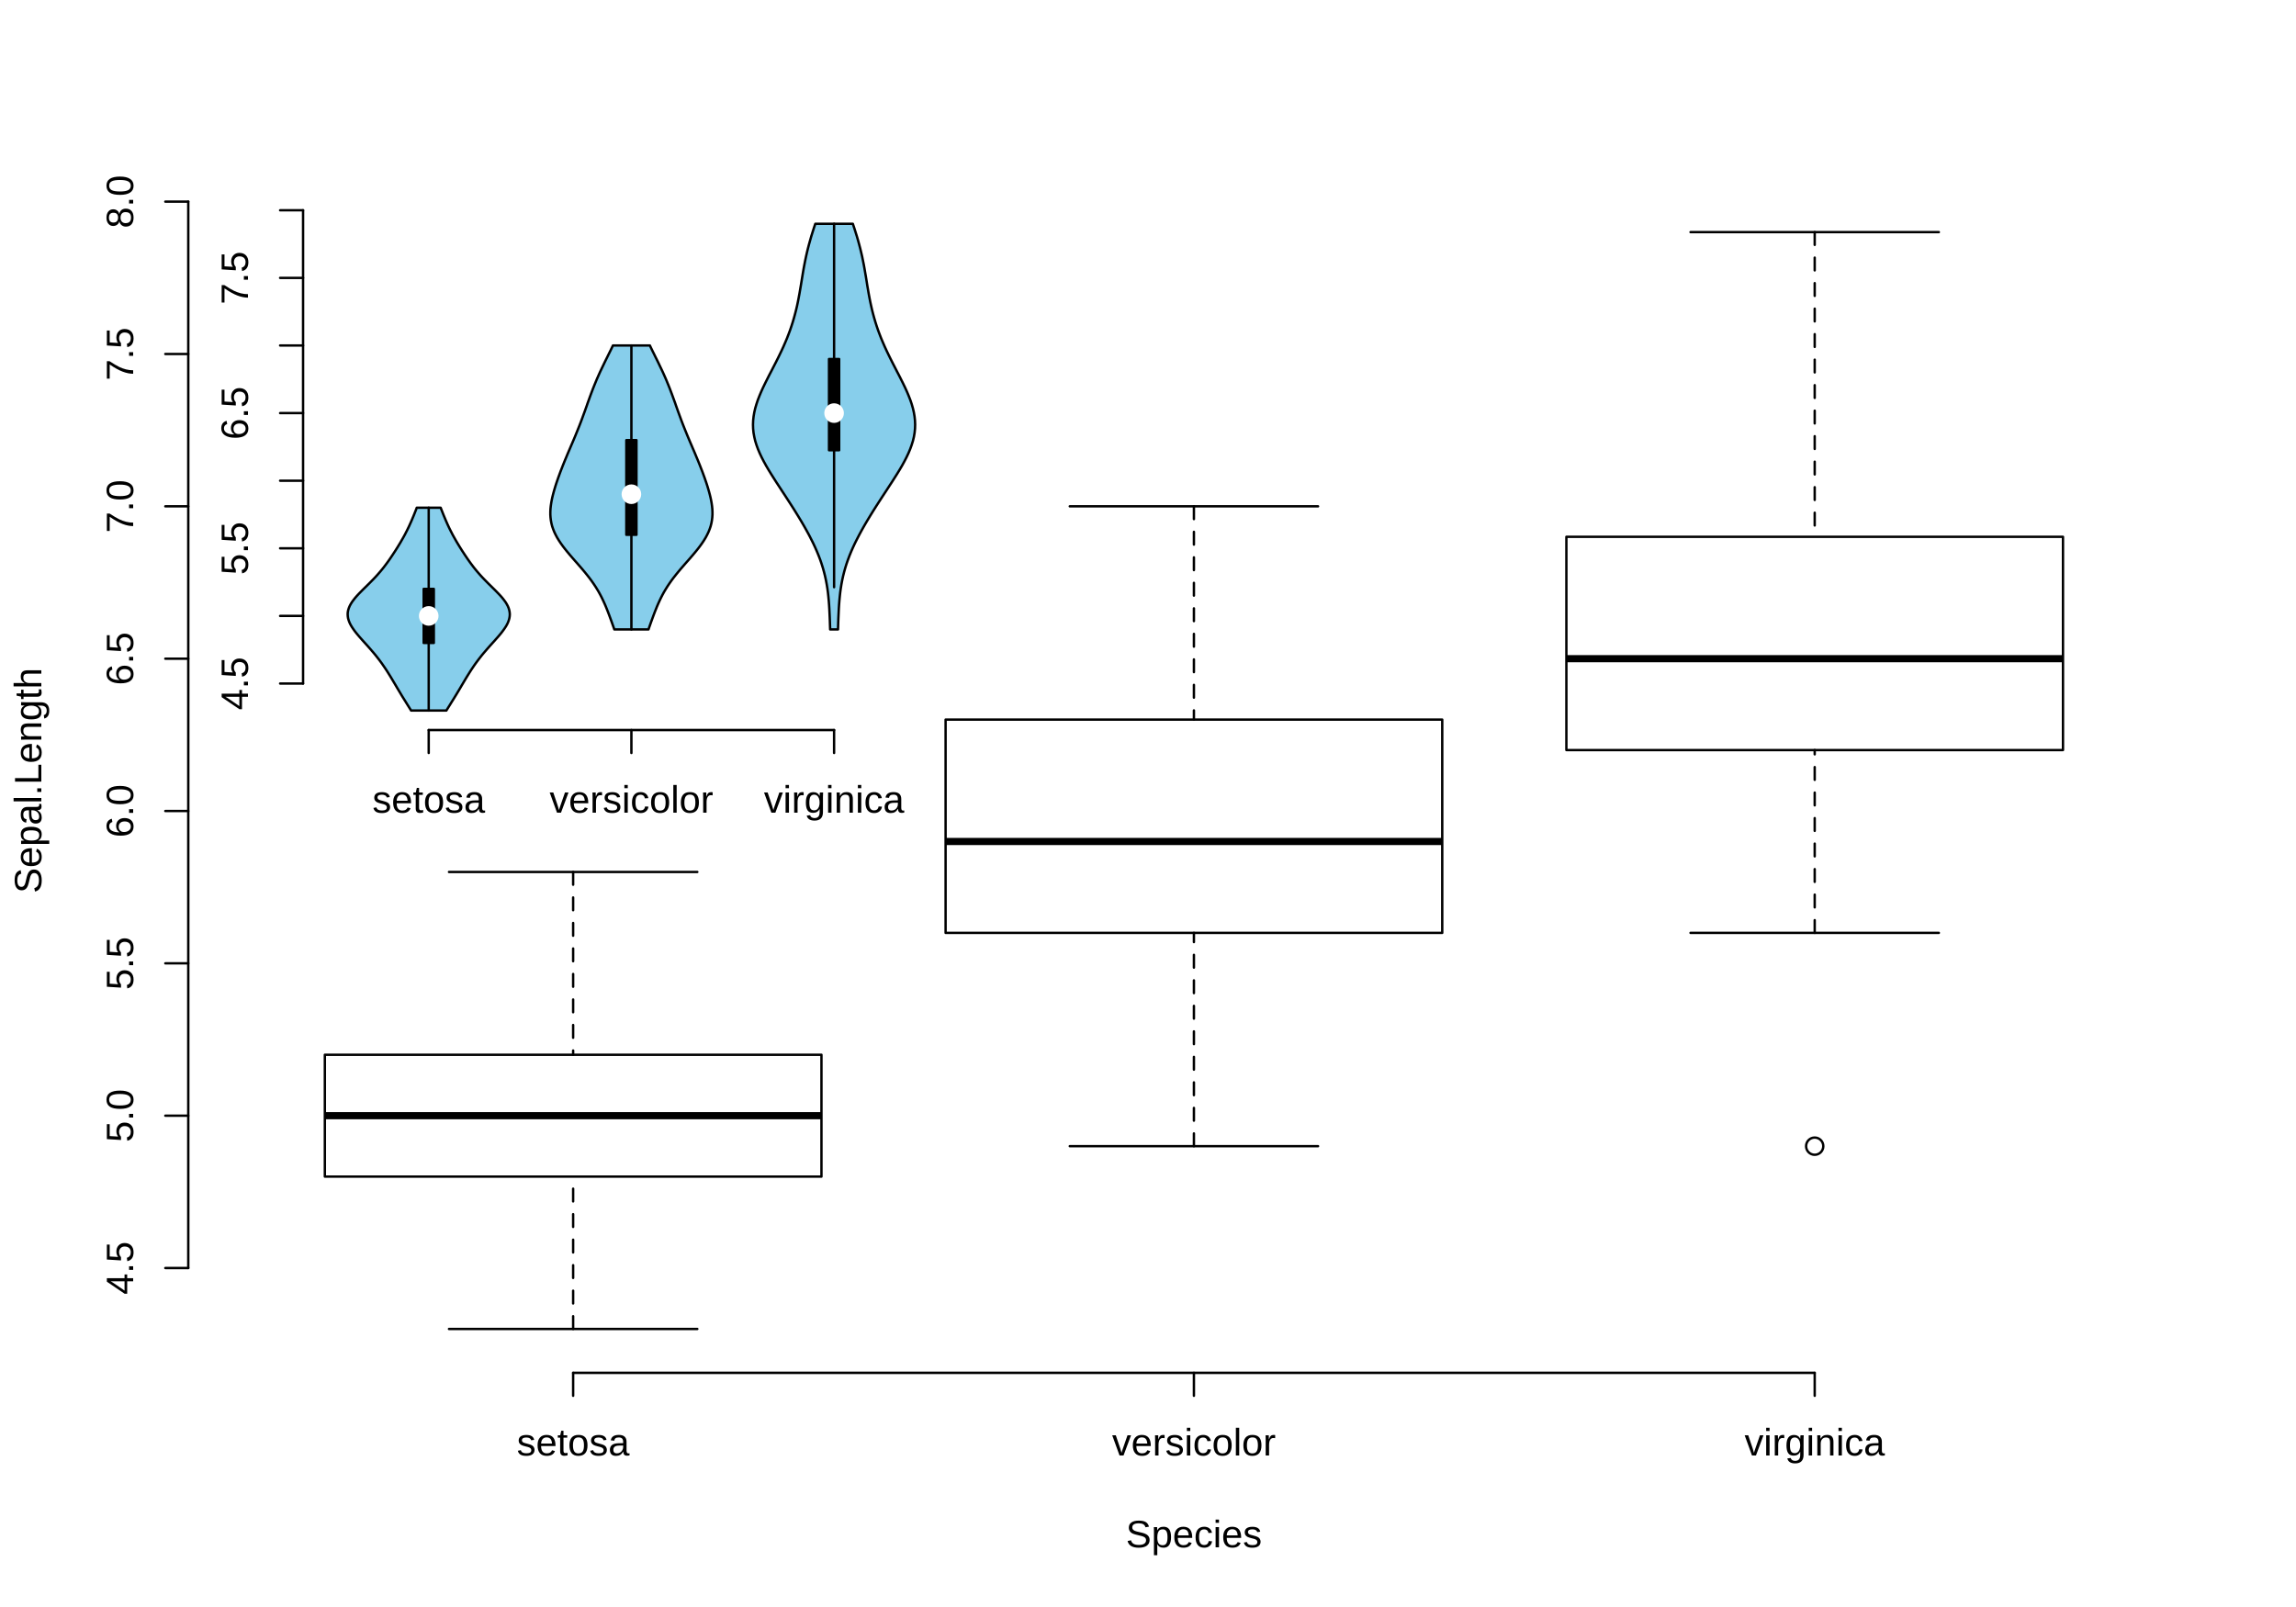
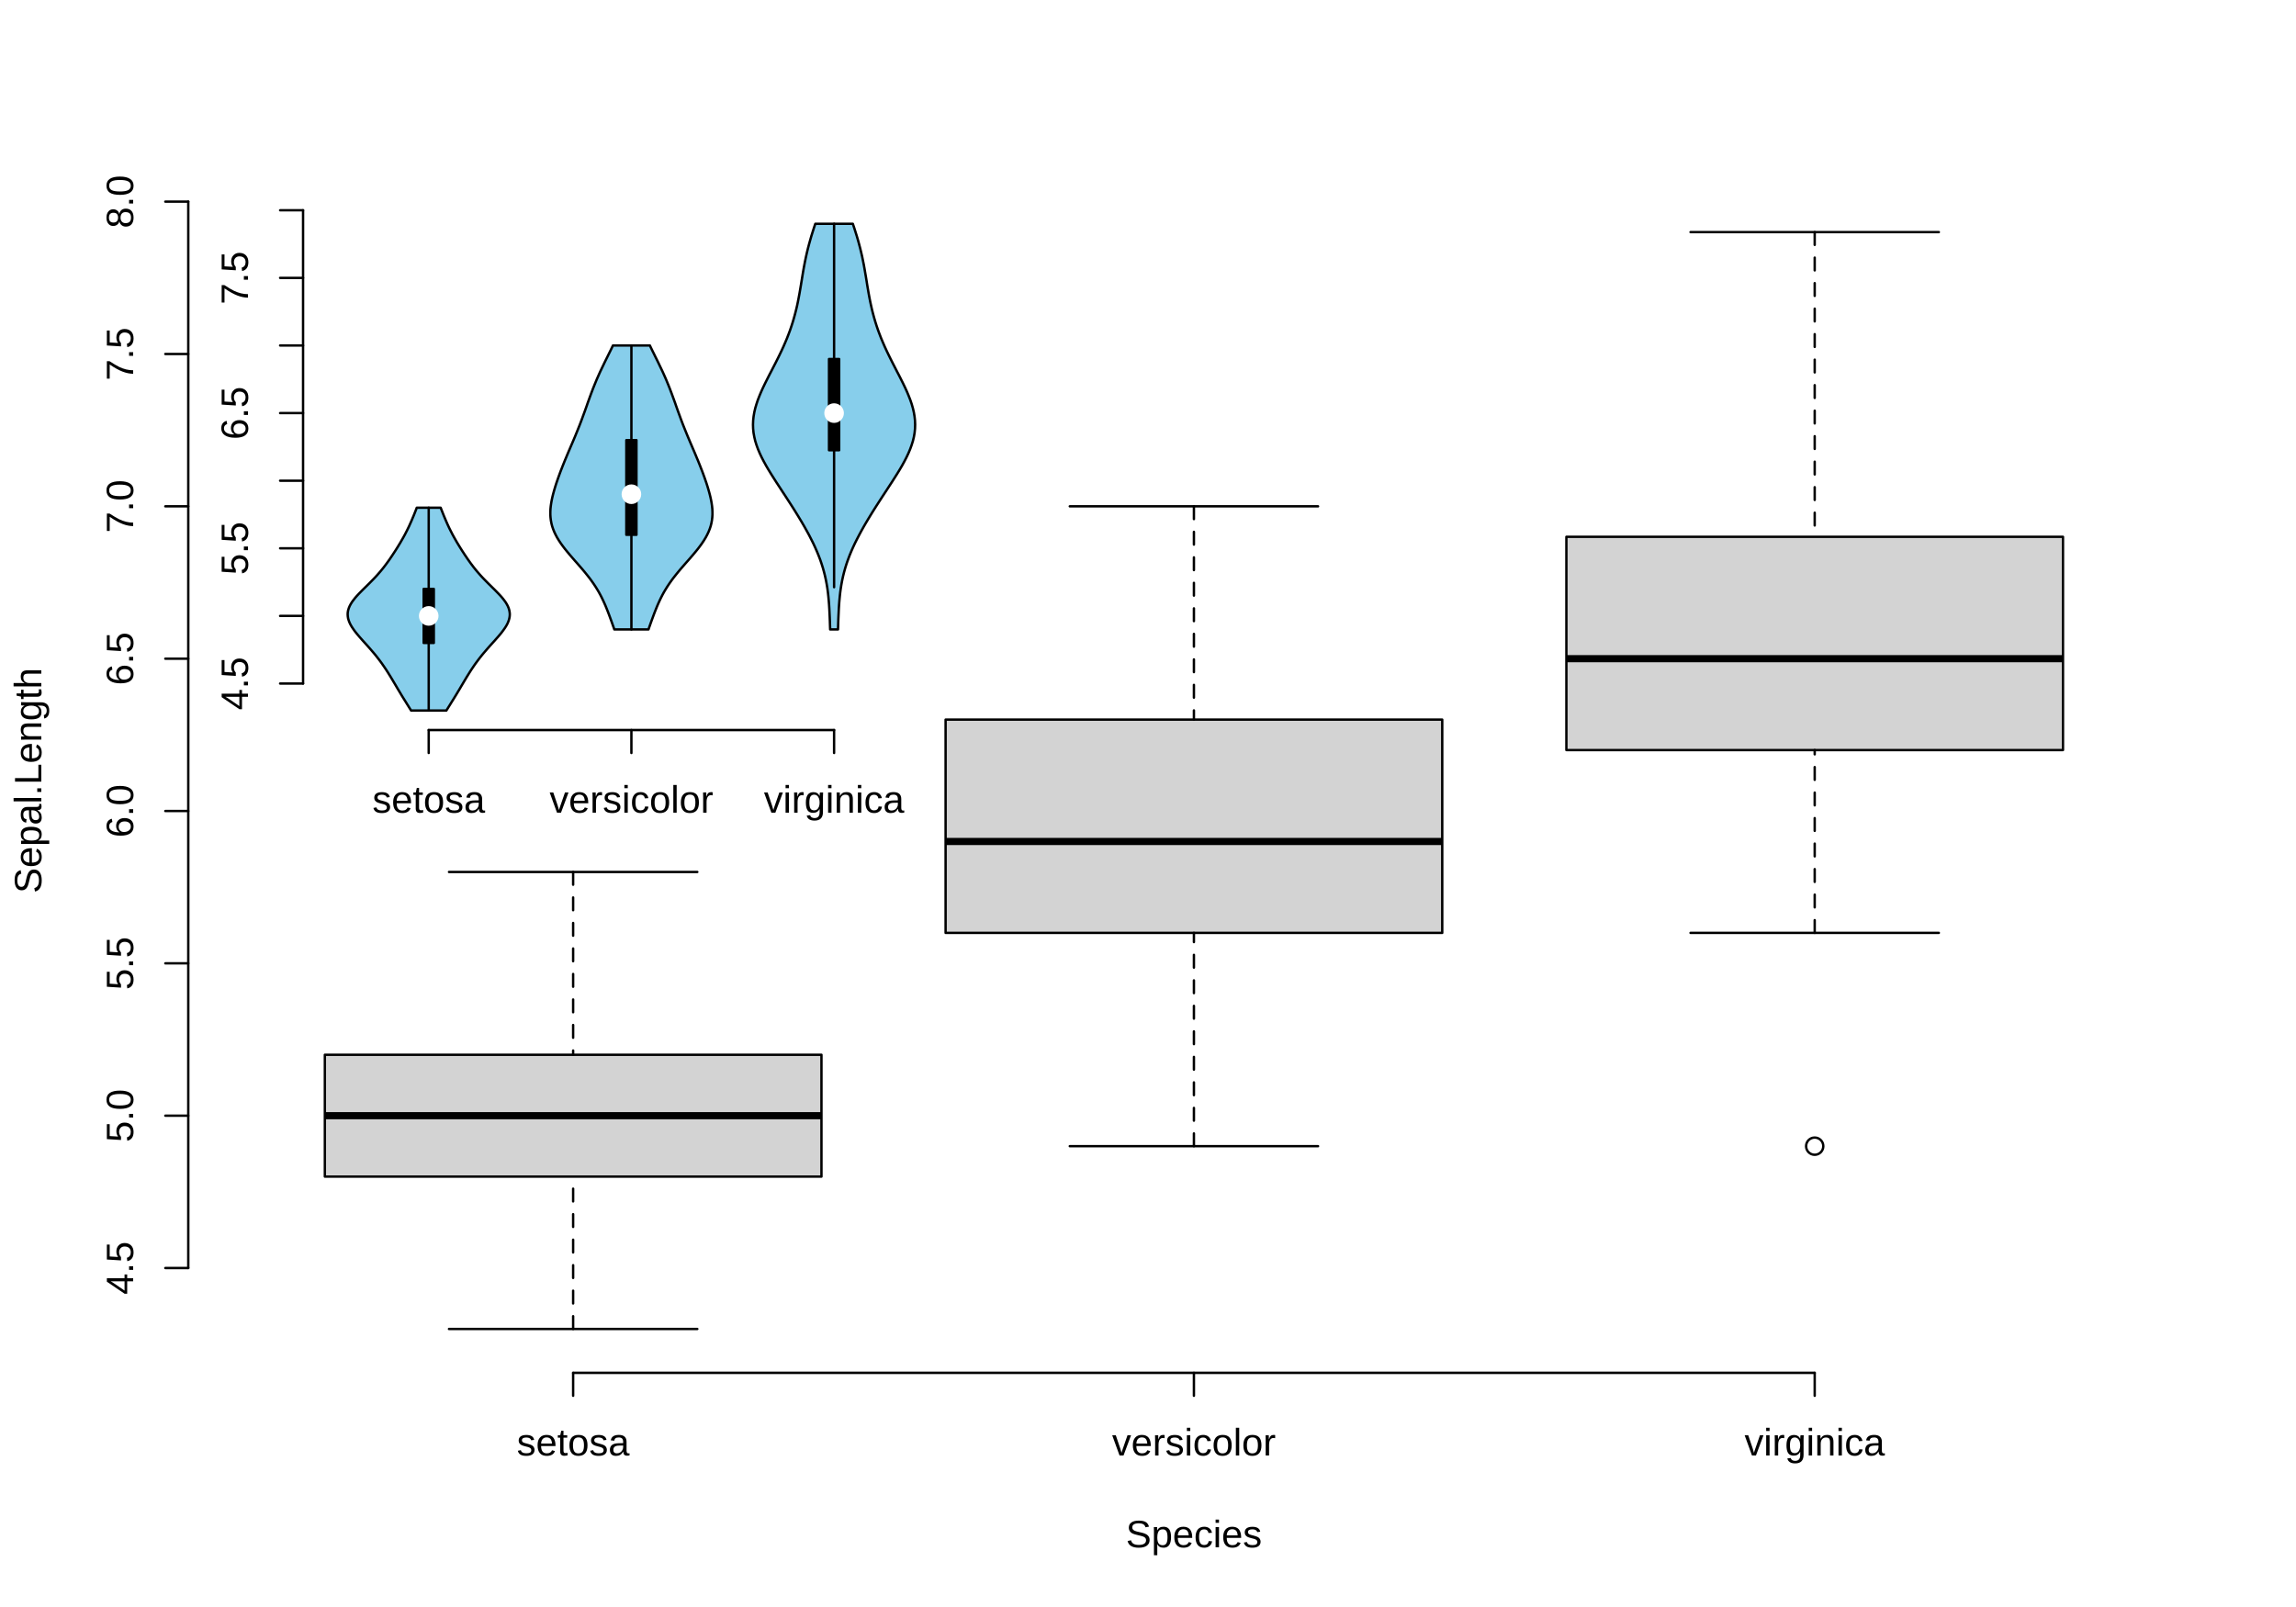
<svg xmlns="http://www.w3.org/2000/svg" viewBox="0 0 720.00 504.00">
  <defs>
    <style type="text/css">
    line, polyline, polygon, path, rect, circle {
      fill: none;
      stroke: #000000;
      stroke-linecap: round;
      stroke-linejoin: round;
      stroke-miterlimit: 10.00;
    }
  </style>
  </defs>
  <rect width="100%" height="100%" style="stroke: none; fill: #FFFFFF;" />
  <defs>
    <clipPath id="cpNTkuMDR8Njg5Ljc2fDQzMC41Nnw1OS4wNA==">
      <rect x="59.04" y="59.04" width="630.72" height="371.52" />
    </clipPath>
  </defs>
+   <polygon points="101.87,369.02 257.60,369.02 257.60,330.80 101.87,330.80 " style="stroke-width: 0.75; stroke: none; fill: #D3D3D3;" clip-path="url(#cpNTkuMDR8Njg5Ljc2fDQzMC41Nnw1OS4wNA==)" />
  <line x1="101.87" y1="349.91" x2="257.60" y2="349.91" style="stroke-width: 2.25; stroke-linecap: butt;" clip-path="url(#cpNTkuMDR8Njg5Ljc2fDQzMC41Nnw1OS4wNA==)" />
  <line x1="179.73" y1="416.80" x2="179.73" y2="369.02" style="stroke-width: 0.75; stroke-dasharray: 4.00,4.00;" clip-path="url(#cpNTkuMDR8Njg5Ljc2fDQzMC41Nnw1OS4wNA==)" />
  <line x1="179.73" y1="273.47" x2="179.73" y2="330.80" style="stroke-width: 0.75; stroke-dasharray: 4.00,4.00;" clip-path="url(#cpNTkuMDR8Njg5Ljc2fDQzMC41Nnw1OS4wNA==)" />
  <line x1="140.80" y1="416.80" x2="218.67" y2="416.80" style="stroke-width: 0.75;" clip-path="url(#cpNTkuMDR8Njg5Ljc2fDQzMC41Nnw1OS4wNA==)" />
  <line x1="140.80" y1="273.47" x2="218.67" y2="273.47" style="stroke-width: 0.75;" clip-path="url(#cpNTkuMDR8Njg5Ljc2fDQzMC41Nnw1OS4wNA==)" />
  <polyline points="101.87,369.02 257.60,369.02 257.60,330.80 101.87,330.80 101.87,369.02 " style="stroke-width: 0.75;" clip-path="url(#cpNTkuMDR8Njg5Ljc2fDQzMC41Nnw1OS4wNA==)" />
+   <polygon points="296.53,292.58 452.27,292.58 452.27,225.69 296.53,225.69 " style="stroke-width: 0.75; stroke: none; fill: #D3D3D3;" clip-path="url(#cpNTkuMDR8Njg5Ljc2fDQzMC41Nnw1OS4wNA==)" />
  <line x1="296.53" y1="263.91" x2="452.27" y2="263.91" style="stroke-width: 2.25; stroke-linecap: butt;" clip-path="url(#cpNTkuMDR8Njg5Ljc2fDQzMC41Nnw1OS4wNA==)" />
  <line x1="374.40" y1="359.47" x2="374.40" y2="292.58" style="stroke-width: 0.75; stroke-dasharray: 4.00,4.00;" clip-path="url(#cpNTkuMDR8Njg5Ljc2fDQzMC41Nnw1OS4wNA==)" />
  <line x1="374.40" y1="158.80" x2="374.40" y2="225.69" style="stroke-width: 0.75; stroke-dasharray: 4.00,4.00;" clip-path="url(#cpNTkuMDR8Njg5Ljc2fDQzMC41Nnw1OS4wNA==)" />
  <line x1="335.47" y1="359.47" x2="413.33" y2="359.47" style="stroke-width: 0.75;" clip-path="url(#cpNTkuMDR8Njg5Ljc2fDQzMC41Nnw1OS4wNA==)" />
  <line x1="335.47" y1="158.80" x2="413.33" y2="158.80" style="stroke-width: 0.75;" clip-path="url(#cpNTkuMDR8Njg5Ljc2fDQzMC41Nnw1OS4wNA==)" />
  <polyline points="296.53,292.58 452.27,292.58 452.27,225.69 296.53,225.69 296.53,292.58 " style="stroke-width: 0.75;" clip-path="url(#cpNTkuMDR8Njg5Ljc2fDQzMC41Nnw1OS4wNA==)" />
+   <polygon points="491.20,235.24 646.93,235.24 646.93,168.36 491.20,168.36 " style="stroke-width: 0.75; stroke: none; fill: #D3D3D3;" clip-path="url(#cpNTkuMDR8Njg5Ljc2fDQzMC41Nnw1OS4wNA==)" />
  <line x1="491.20" y1="206.58" x2="646.93" y2="206.58" style="stroke-width: 2.25; stroke-linecap: butt;" clip-path="url(#cpNTkuMDR8Njg5Ljc2fDQzMC41Nnw1OS4wNA==)" />
  <line x1="569.07" y1="292.58" x2="569.07" y2="235.24" style="stroke-width: 0.75; stroke-dasharray: 4.00,4.00;" clip-path="url(#cpNTkuMDR8Njg5Ljc2fDQzMC41Nnw1OS4wNA==)" />
  <line x1="569.07" y1="72.80" x2="569.07" y2="168.36" style="stroke-width: 0.75; stroke-dasharray: 4.00,4.00;" clip-path="url(#cpNTkuMDR8Njg5Ljc2fDQzMC41Nnw1OS4wNA==)" />
  <line x1="530.13" y1="292.58" x2="608.00" y2="292.58" style="stroke-width: 0.75;" clip-path="url(#cpNTkuMDR8Njg5Ljc2fDQzMC41Nnw1OS4wNA==)" />
  <line x1="530.13" y1="72.80" x2="608.00" y2="72.80" style="stroke-width: 0.75;" clip-path="url(#cpNTkuMDR8Njg5Ljc2fDQzMC41Nnw1OS4wNA==)" />
  <polyline points="491.20,235.24 646.93,235.24 646.93,168.36 491.20,168.36 491.20,235.24 " style="stroke-width: 0.75;" clip-path="url(#cpNTkuMDR8Njg5Ljc2fDQzMC41Nnw1OS4wNA==)" />
  <circle cx="569.07" cy="359.47" r="2.70" style="stroke-width: 0.75;" clip-path="url(#cpNTkuMDR8Njg5Ljc2fDQzMC41Nnw1OS4wNA==)" />
  <defs>
    <clipPath id="cpMC4wMHw3MjAuMDB8NTA0LjAwfDAuMDA=">
      <rect x="0.00" y="0.00" width="720.00" height="504.00" />
    </clipPath>
  </defs>
  <line x1="179.73" y1="430.56" x2="569.07" y2="430.56" style="stroke-width: 0.75;" clip-path="url(#cpMC4wMHw3MjAuMDB8NTA0LjAwfDAuMDA=)" />
  <line x1="179.73" y1="430.56" x2="179.73" y2="437.76" style="stroke-width: 0.75;" clip-path="url(#cpMC4wMHw3MjAuMDB8NTA0LjAwfDAuMDA=)" />
  <line x1="374.40" y1="430.56" x2="374.40" y2="437.76" style="stroke-width: 0.75;" clip-path="url(#cpMC4wMHw3MjAuMDB8NTA0LjAwfDAuMDA=)" />
  <line x1="569.07" y1="430.56" x2="569.07" y2="437.76" style="stroke-width: 0.75;" clip-path="url(#cpMC4wMHw3MjAuMDB8NTA0LjAwfDAuMDA=)" />
  <g clip-path="url(#cpMC4wMHw3MjAuMDB8NTA0LjAwfDAuMDA=)">
    <text x="162.06" y="456.48" style="font-size: 12.00px; font-family: Arial;" textLength="35.36px" lengthAdjust="spacingAndGlyphs">setosa</text>
  </g>
  <g clip-path="url(#cpMC4wMHw3MjAuMDB8NTA0LjAwfDAuMDA=)">
    <text x="348.73" y="456.48" style="font-size: 12.00px; font-family: Arial;" textLength="51.35px" lengthAdjust="spacingAndGlyphs">versicolor</text>
  </g>
  <g clip-path="url(#cpMC4wMHw3MjAuMDB8NTA0LjAwfDAuMDA=)">
    <text x="547.06" y="456.48" style="font-size: 12.00px; font-family: Arial;" textLength="44.02px" lengthAdjust="spacingAndGlyphs">virginica</text>
  </g>
  <line x1="59.04" y1="397.69" x2="59.04" y2="63.24" style="stroke-width: 0.75;" clip-path="url(#cpMC4wMHw3MjAuMDB8NTA0LjAwfDAuMDA=)" />
  <line x1="59.04" y1="397.69" x2="51.84" y2="397.69" style="stroke-width: 0.75;" clip-path="url(#cpMC4wMHw3MjAuMDB8NTA0LjAwfDAuMDA=)" />
  <line x1="59.04" y1="349.91" x2="51.84" y2="349.91" style="stroke-width: 0.75;" clip-path="url(#cpMC4wMHw3MjAuMDB8NTA0LjAwfDAuMDA=)" />
  <line x1="59.04" y1="302.13" x2="51.84" y2="302.13" style="stroke-width: 0.75;" clip-path="url(#cpMC4wMHw3MjAuMDB8NTA0LjAwfDAuMDA=)" />
  <line x1="59.04" y1="254.36" x2="51.84" y2="254.36" style="stroke-width: 0.75;" clip-path="url(#cpMC4wMHw3MjAuMDB8NTA0LjAwfDAuMDA=)" />
  <line x1="59.04" y1="206.58" x2="51.84" y2="206.58" style="stroke-width: 0.75;" clip-path="url(#cpMC4wMHw3MjAuMDB8NTA0LjAwfDAuMDA=)" />
  <line x1="59.04" y1="158.80" x2="51.84" y2="158.80" style="stroke-width: 0.75;" clip-path="url(#cpMC4wMHw3MjAuMDB8NTA0LjAwfDAuMDA=)" />
  <line x1="59.04" y1="111.02" x2="51.84" y2="111.02" style="stroke-width: 0.75;" clip-path="url(#cpMC4wMHw3MjAuMDB8NTA0LjAwfDAuMDA=)" />
  <line x1="59.04" y1="63.24" x2="51.84" y2="63.24" style="stroke-width: 0.75;" clip-path="url(#cpMC4wMHw3MjAuMDB8NTA0LjAwfDAuMDA=)" />
  <g clip-path="url(#cpMC4wMHw3MjAuMDB8NTA0LjAwfDAuMDA=)">
    <text transform="translate(41.76,406.03) rotate(-90)" style="font-size: 12.00px; font-family: Arial;" textLength="16.68px" lengthAdjust="spacingAndGlyphs">4.5</text>
  </g>
  <g clip-path="url(#cpMC4wMHw3MjAuMDB8NTA0LjAwfDAuMDA=)">
    <text transform="translate(41.76,358.25) rotate(-90)" style="font-size: 12.00px; font-family: Arial;" textLength="16.68px" lengthAdjust="spacingAndGlyphs">5.0</text>
  </g>
  <g clip-path="url(#cpMC4wMHw3MjAuMDB8NTA0LjAwfDAuMDA=)">
    <text transform="translate(41.76,310.47) rotate(-90)" style="font-size: 12.00px; font-family: Arial;" textLength="16.68px" lengthAdjust="spacingAndGlyphs">5.5</text>
  </g>
  <g clip-path="url(#cpMC4wMHw3MjAuMDB8NTA0LjAwfDAuMDA=)">
    <text transform="translate(41.76,262.70) rotate(-90)" style="font-size: 12.00px; font-family: Arial;" textLength="16.68px" lengthAdjust="spacingAndGlyphs">6.0</text>
  </g>
  <g clip-path="url(#cpMC4wMHw3MjAuMDB8NTA0LjAwfDAuMDA=)">
    <text transform="translate(41.76,214.92) rotate(-90)" style="font-size: 12.00px; font-family: Arial;" textLength="16.68px" lengthAdjust="spacingAndGlyphs">6.5</text>
  </g>
  <g clip-path="url(#cpMC4wMHw3MjAuMDB8NTA0LjAwfDAuMDA=)">
    <text transform="translate(41.76,167.14) rotate(-90)" style="font-size: 12.00px; font-family: Arial;" textLength="16.68px" lengthAdjust="spacingAndGlyphs">7.0</text>
  </g>
  <g clip-path="url(#cpMC4wMHw3MjAuMDB8NTA0LjAwfDAuMDA=)">
    <text transform="translate(41.76,119.36) rotate(-90)" style="font-size: 12.00px; font-family: Arial;" textLength="16.68px" lengthAdjust="spacingAndGlyphs">7.5</text>
  </g>
  <g clip-path="url(#cpMC4wMHw3MjAuMDB8NTA0LjAwfDAuMDA=)">
    <text transform="translate(41.76,71.59) rotate(-90)" style="font-size: 12.00px; font-family: Arial;" textLength="16.68px" lengthAdjust="spacingAndGlyphs">8.0</text>
  </g>
  <g clip-path="url(#cpMC4wMHw3MjAuMDB8NTA0LjAwfDAuMDA=)">
    <text x="353.05" y="485.28" style="font-size: 12.00px; font-family: Arial;" textLength="42.69px" lengthAdjust="spacingAndGlyphs">Species</text>
  </g>
  <g clip-path="url(#cpMC4wMHw3MjAuMDB8NTA0LjAwfDAuMDA=)">
    <text transform="translate(12.96,280.16) rotate(-90)" style="font-size: 12.00px; font-family: Arial;" textLength="70.73px" lengthAdjust="spacingAndGlyphs">Sepal.Length</text>
  </g>
  <line x1="95.04" y1="214.37" x2="95.04" y2="65.95" style="stroke-width: 0.75;" clip-path="url(#cpMC4wMHw3MjAuMDB8NTA0LjAwfDAuMDA=)" />
  <line x1="95.04" y1="214.37" x2="87.84" y2="214.37" style="stroke-width: 0.75;" clip-path="url(#cpMC4wMHw3MjAuMDB8NTA0LjAwfDAuMDA=)" />
  <line x1="95.04" y1="193.17" x2="87.84" y2="193.17" style="stroke-width: 0.75;" clip-path="url(#cpMC4wMHw3MjAuMDB8NTA0LjAwfDAuMDA=)" />
  <line x1="95.04" y1="171.96" x2="87.84" y2="171.96" style="stroke-width: 0.75;" clip-path="url(#cpMC4wMHw3MjAuMDB8NTA0LjAwfDAuMDA=)" />
  <line x1="95.04" y1="150.76" x2="87.84" y2="150.76" style="stroke-width: 0.75;" clip-path="url(#cpMC4wMHw3MjAuMDB8NTA0LjAwfDAuMDA=)" />
  <line x1="95.04" y1="129.56" x2="87.84" y2="129.56" style="stroke-width: 0.75;" clip-path="url(#cpMC4wMHw3MjAuMDB8NTA0LjAwfDAuMDA=)" />
  <line x1="95.04" y1="108.35" x2="87.84" y2="108.35" style="stroke-width: 0.75;" clip-path="url(#cpMC4wMHw3MjAuMDB8NTA0LjAwfDAuMDA=)" />
  <line x1="95.04" y1="87.15" x2="87.84" y2="87.15" style="stroke-width: 0.75;" clip-path="url(#cpMC4wMHw3MjAuMDB8NTA0LjAwfDAuMDA=)" />
  <line x1="95.04" y1="65.95" x2="87.84" y2="65.95" style="stroke-width: 0.75;" clip-path="url(#cpMC4wMHw3MjAuMDB8NTA0LjAwfDAuMDA=)" />
  <g clip-path="url(#cpMC4wMHw3MjAuMDB8NTA0LjAwfDAuMDA=)">
    <text transform="translate(77.76,222.71) rotate(-90)" style="font-size: 12.00px; font-family: Arial;" textLength="16.68px" lengthAdjust="spacingAndGlyphs">4.5</text>
  </g>
  <g clip-path="url(#cpMC4wMHw3MjAuMDB8NTA0LjAwfDAuMDA=)">
    <text transform="translate(77.76,180.31) rotate(-90)" style="font-size: 12.00px; font-family: Arial;" textLength="16.68px" lengthAdjust="spacingAndGlyphs">5.5</text>
  </g>
  <g clip-path="url(#cpMC4wMHw3MjAuMDB8NTA0LjAwfDAuMDA=)">
    <text transform="translate(77.76,137.90) rotate(-90)" style="font-size: 12.00px; font-family: Arial;" textLength="16.68px" lengthAdjust="spacingAndGlyphs">6.5</text>
  </g>
  <g clip-path="url(#cpMC4wMHw3MjAuMDB8NTA0LjAwfDAuMDA=)">
    <text transform="translate(77.76,95.49) rotate(-90)" style="font-size: 12.00px; font-family: Arial;" textLength="16.68px" lengthAdjust="spacingAndGlyphs">7.5</text>
  </g>
  <line x1="134.44" y1="228.96" x2="261.56" y2="228.96" style="stroke-width: 0.75;" clip-path="url(#cpMC4wMHw3MjAuMDB8NTA0LjAwfDAuMDA=)" />
  <line x1="134.44" y1="228.96" x2="134.44" y2="236.16" style="stroke-width: 0.75;" clip-path="url(#cpMC4wMHw3MjAuMDB8NTA0LjAwfDAuMDA=)" />
  <line x1="198.00" y1="228.96" x2="198.00" y2="236.16" style="stroke-width: 0.75;" clip-path="url(#cpMC4wMHw3MjAuMDB8NTA0LjAwfDAuMDA=)" />
  <line x1="261.56" y1="228.96" x2="261.56" y2="236.16" style="stroke-width: 0.75;" clip-path="url(#cpMC4wMHw3MjAuMDB8NTA0LjAwfDAuMDA=)" />
  <g clip-path="url(#cpMC4wMHw3MjAuMDB8NTA0LjAwfDAuMDA=)">
    <text x="116.77" y="254.88" style="font-size: 12.00px; font-family: Arial;" textLength="35.36px" lengthAdjust="spacingAndGlyphs">setosa</text>
  </g>
  <g clip-path="url(#cpMC4wMHw3MjAuMDB8NTA0LjAwfDAuMDA=)">
    <text x="172.33" y="254.88" style="font-size: 12.00px; font-family: Arial;" textLength="51.35px" lengthAdjust="spacingAndGlyphs">versicolor</text>
  </g>
  <g clip-path="url(#cpMC4wMHw3MjAuMDB8NTA0LjAwfDAuMDA=)">
    <text x="239.55" y="254.88" style="font-size: 12.00px; font-family: Arial;" textLength="44.02px" lengthAdjust="spacingAndGlyphs">virginica</text>
  </g>
  <defs>
    <clipPath id="cpOTUuMDR8MzAwLjk2fDIyOC45Nnw2NC4wOA==">
      <rect x="95.04" y="64.08" width="205.92" height="164.88" />
    </clipPath>
  </defs>
  <polygon points="128.92,222.85 128.52,222.21 128.12,221.57 127.72,220.93 127.32,220.28 126.92,219.64 126.52,219.00 126.12,218.36 125.73,217.71 125.35,217.07 124.96,216.43 124.58,215.79 124.20,215.14 123.82,214.50 123.44,213.86 123.06,213.22 122.67,212.57 122.28,211.93 121.88,211.29 121.48,210.65 121.06,210.00 120.63,209.36 120.19,208.72 119.74,208.07 119.27,207.43 118.79,206.79 118.29,206.15 117.78,205.50 117.25,204.86 116.70,204.22 116.15,203.58 115.58,202.93 115.01,202.29 114.43,201.65 113.85,201.01 113.28,200.36 112.71,199.72 112.17,199.08 111.64,198.44 111.14,197.79 110.69,197.15 110.27,196.51 109.90,195.87 109.59,195.22 109.35,194.58 109.16,193.94 109.06,193.30 109.02,192.65 109.06,192.01 109.18,191.37 109.38,190.73 109.65,190.08 109.99,189.44 110.39,188.80 110.86,188.16 111.37,187.51 111.93,186.87 112.52,186.23 113.15,185.59 113.79,184.94 114.44,184.30 115.09,183.66 115.74,183.02 116.38,182.37 117.01,181.73 117.62,181.09 118.21,180.45 118.78,179.80 119.33,179.16 119.86,178.52 120.37,177.88 120.86,177.23 121.34,176.59 121.80,175.95 122.25,175.31 122.69,174.66 123.12,174.02 123.54,173.38 123.96,172.74 124.37,172.09 124.77,171.45 125.16,170.81 125.55,170.17 125.92,169.52 126.29,168.88 126.65,168.24 127.00,167.60 127.33,166.95 127.66,166.31 127.97,165.67 128.28,165.03 128.57,164.38 128.86,163.74 129.14,163.10 129.41,162.45 129.68,161.81 129.94,161.17 130.19,160.53 130.45,159.88 130.69,159.24 138.19,159.24 138.44,159.88 138.70,160.53 138.95,161.17 139.21,161.81 139.48,162.45 139.75,163.10 140.03,163.74 140.31,164.38 140.61,165.03 140.91,165.67 141.23,166.31 141.56,166.95 141.89,167.60 142.24,168.24 142.60,168.88 142.96,169.52 143.34,170.17 143.73,170.81 144.12,171.45 144.52,172.09 144.93,172.74 145.35,173.38 145.77,174.02 146.20,174.66 146.64,175.31 147.09,175.95 147.55,176.59 148.03,177.23 148.52,177.88 149.03,178.52 149.56,179.16 150.11,179.80 150.68,180.45 151.27,181.09 151.88,181.73 152.51,182.37 153.15,183.02 153.80,183.66 154.45,184.30 155.10,184.94 155.74,185.59 156.36,186.23 156.96,186.87 157.52,187.51 158.03,188.16 158.50,188.80 158.90,189.44 159.24,190.08 159.51,190.73 159.70,191.37 159.82,192.01 159.87,192.65 159.83,193.30 159.72,193.94 159.54,194.58 159.30,195.22 158.99,195.87 158.62,196.51 158.20,197.15 157.74,197.79 157.25,198.44 156.72,199.08 156.18,199.72 155.61,200.36 155.04,201.01 154.46,201.65 153.88,202.29 153.31,202.93 152.74,203.58 152.19,204.22 151.64,204.86 151.11,205.50 150.60,206.15 150.10,206.79 149.62,207.43 149.15,208.07 148.69,208.72 148.26,209.36 147.83,210.00 147.41,210.65 147.01,211.29 146.61,211.93 146.22,212.57 145.83,213.22 145.45,213.86 145.07,214.50 144.69,215.14 144.31,215.79 143.93,216.43 143.54,217.07 143.16,217.71 142.76,218.36 142.37,219.00 141.97,219.64 141.57,220.28 141.17,220.93 140.77,221.57 140.37,222.21 139.97,222.85 " style="stroke-width: 0.75; fill: #87CEEB;" clip-path="url(#cpOTUuMDR8MzAwLjk2fDIyOC45Nnw2NC4wOA==)" />
  <polyline points="134.44,222.85 134.44,159.24 " style="stroke-width: 0.75;" clip-path="url(#cpOTUuMDR8MzAwLjk2fDIyOC45Nnw2NC4wOA==)" />
  <rect x="132.86" y="184.69" width="3.18" height="16.96" style="stroke-width: 0.75; fill: #000000;" clip-path="url(#cpOTUuMDR8MzAwLjk2fDIyOC45Nnw2NC4wOA==)" />
  <circle cx="134.44" cy="193.17" r="2.70" style="stroke-width: 0.75; stroke: #FFFFFF; fill: #FFFFFF;" clip-path="url(#cpOTUuMDR8MzAwLjk2fDIyOC45Nnw2NC4wOA==)" />
  <polygon points="192.65,197.41 192.33,196.51 192.01,195.61 191.69,194.71 191.36,193.81 191.03,192.91 190.69,192.01 190.33,191.11 189.97,190.21 189.58,189.31 189.17,188.41 188.74,187.51 188.28,186.61 187.79,185.71 187.26,184.82 186.70,183.92 186.10,183.02 185.47,182.12 184.80,181.22 184.09,180.32 183.36,179.42 182.61,178.52 181.83,177.62 181.05,176.72 180.25,175.82 179.47,174.92 178.69,174.02 177.94,173.12 177.21,172.22 176.52,171.32 175.87,170.42 175.27,169.52 174.72,168.62 174.24,167.72 173.81,166.82 173.45,165.92 173.15,165.03 172.92,164.13 172.75,163.23 172.64,162.33 172.58,161.43 172.58,160.53 172.62,159.63 172.71,158.73 172.84,157.83 173.00,156.93 173.19,156.03 173.41,155.13 173.65,154.23 173.91,153.33 174.18,152.43 174.47,151.53 174.78,150.63 175.09,149.73 175.42,148.83 175.75,147.93 176.10,147.03 176.45,146.13 176.81,145.23 177.17,144.34 177.55,143.44 177.92,142.54 178.30,141.64 178.69,140.74 179.07,139.84 179.46,138.94 179.84,138.04 180.22,137.14 180.59,136.24 180.96,135.34 181.32,134.44 181.68,133.54 182.03,132.64 182.37,131.74 182.70,130.84 183.03,129.94 183.36,129.04 183.68,128.14 184.00,127.24 184.31,126.34 184.64,125.44 184.96,124.55 185.29,123.65 185.63,122.75 185.97,121.85 186.33,120.95 186.70,120.05 187.07,119.15 187.46,118.25 187.86,117.35 188.27,116.45 188.70,115.55 189.13,114.65 189.56,113.75 190.00,112.85 190.45,111.95 190.89,111.05 191.34,110.15 191.78,109.25 192.21,108.35 203.79,108.35 204.22,109.25 204.66,110.15 205.11,111.05 205.55,111.95 206.00,112.85 206.44,113.75 206.87,114.65 207.30,115.55 207.73,116.45 208.14,117.35 208.54,118.25 208.93,119.15 209.30,120.05 209.67,120.95 210.03,121.85 210.37,122.75 210.71,123.65 211.04,124.55 211.36,125.44 211.69,126.34 212.00,127.24 212.32,128.14 212.64,129.04 212.97,129.94 213.30,130.84 213.63,131.74 213.97,132.64 214.32,133.54 214.68,134.44 215.04,135.34 215.41,136.24 215.78,137.14 216.16,138.04 216.54,138.94 216.93,139.84 217.31,140.74 217.70,141.64 218.08,142.54 218.45,143.44 218.83,144.34 219.19,145.23 219.55,146.13 219.90,147.03 220.25,147.93 220.58,148.83 220.91,149.73 221.22,150.63 221.53,151.53 221.82,152.43 222.09,153.33 222.35,154.23 222.59,155.13 222.81,156.03 223.00,156.93 223.16,157.83 223.29,158.73 223.38,159.63 223.42,160.53 223.42,161.43 223.36,162.33 223.25,163.23 223.08,164.13 222.85,165.03 222.55,165.92 222.19,166.82 221.76,167.72 221.28,168.62 220.73,169.52 220.13,170.42 219.48,171.32 218.79,172.22 218.06,173.12 217.31,174.02 216.53,174.92 215.75,175.82 214.95,176.72 214.17,177.62 213.39,178.52 212.64,179.42 211.91,180.32 211.20,181.22 210.53,182.12 209.90,183.02 209.30,183.92 208.74,184.82 208.21,185.71 207.72,186.61 207.26,187.51 206.83,188.41 206.42,189.31 206.03,190.21 205.67,191.11 205.31,192.01 204.97,192.91 204.64,193.81 204.31,194.71 203.99,195.61 203.67,196.51 203.35,197.41 " style="stroke-width: 0.75; fill: #87CEEB;" clip-path="url(#cpOTUuMDR8MzAwLjk2fDIyOC45Nnw2NC4wOA==)" />
  <polyline points="198.00,197.41 198.00,108.35 " style="stroke-width: 0.75;" clip-path="url(#cpOTUuMDR8MzAwLjk2fDIyOC45Nnw2NC4wOA==)" />
  <rect x="196.41" y="138.04" width="3.18" height="29.69" style="stroke-width: 0.75; fill: #000000;" clip-path="url(#cpOTUuMDR8MzAwLjk2fDIyOC45Nnw2NC4wOA==)" />
  <circle cx="198.00" cy="155.00" r="2.70" style="stroke-width: 0.75; stroke: #FFFFFF; fill: #FFFFFF;" clip-path="url(#cpOTUuMDR8MzAwLjk2fDIyOC45Nnw2NC4wOA==)" />
  <polygon points="260.33,197.41 260.28,196.12 260.24,194.84 260.19,193.55 260.13,192.27 260.07,190.98 259.99,189.70 259.89,188.41 259.77,187.13 259.63,185.84 259.46,184.56 259.25,183.27 259.01,181.99 258.73,180.70 258.41,179.42 258.05,178.13 257.65,176.85 257.21,175.56 256.72,174.28 256.19,172.99 255.63,171.71 255.03,170.42 254.39,169.14 253.73,167.85 253.03,166.57 252.31,165.28 251.57,164.00 250.80,162.71 250.02,161.43 249.22,160.14 248.41,158.86 247.58,157.57 246.75,156.29 245.91,155.00 245.07,153.72 244.23,152.43 243.39,151.15 242.57,149.86 241.76,148.58 240.97,147.29 240.22,146.01 239.51,144.72 238.85,143.44 238.24,142.15 237.70,140.87 237.23,139.58 236.83,138.30 236.53,137.01 236.30,135.73 236.17,134.44 236.13,133.16 236.18,131.87 236.32,130.59 236.54,129.30 236.84,128.01 237.22,126.73 237.65,125.44 238.15,124.16 238.69,122.87 239.27,121.59 239.89,120.30 240.53,119.02 241.18,117.73 241.85,116.45 242.51,115.16 243.17,113.88 243.82,112.59 244.45,111.31 245.07,110.02 245.66,108.74 246.22,107.45 246.76,106.17 247.26,104.88 247.74,103.60 248.18,102.31 248.59,101.03 248.97,99.74 249.32,98.46 249.65,97.17 249.95,95.89 250.22,94.60 250.47,93.32 250.71,92.03 250.93,90.75 251.15,89.46 251.36,88.18 251.57,86.89 251.78,85.61 252.00,84.32 252.24,83.04 252.49,81.75 252.76,80.47 253.05,79.18 253.36,77.90 253.70,76.61 254.06,75.33 254.43,74.04 254.83,72.76 255.24,71.47 255.67,70.19 267.44,70.19 267.87,71.47 268.28,72.76 268.68,74.04 269.06,75.33 269.41,76.61 269.75,77.90 270.06,79.18 270.36,80.47 270.62,81.75 270.88,83.04 271.11,84.32 271.33,85.61 271.55,86.89 271.76,88.18 271.96,89.46 272.18,90.75 272.40,92.03 272.64,93.32 272.89,94.60 273.17,95.89 273.46,97.17 273.79,98.46 274.14,99.74 274.52,101.03 274.93,102.31 275.37,103.60 275.85,104.88 276.35,106.17 276.89,107.45 277.45,108.74 278.04,110.02 278.66,111.31 279.29,112.59 279.94,113.88 280.60,115.16 281.26,116.45 281.93,117.73 282.58,119.02 283.22,120.30 283.84,121.59 284.42,122.87 284.96,124.16 285.46,125.44 285.90,126.73 286.27,128.01 286.57,129.30 286.79,130.59 286.93,131.87 286.98,133.16 286.94,134.44 286.81,135.73 286.59,137.01 286.28,138.30 285.88,139.58 285.41,140.87 284.87,142.15 284.26,143.44 283.60,144.72 282.89,146.01 282.14,147.29 281.35,148.58 280.54,149.86 279.72,151.15 278.88,152.43 278.04,153.72 277.20,155.00 276.36,156.29 275.53,157.57 274.70,158.86 273.89,160.14 273.09,161.43 272.31,162.71 271.54,164.00 270.80,165.28 270.08,166.57 269.39,167.85 268.72,169.14 268.08,170.42 267.48,171.71 266.92,172.99 266.39,174.28 265.91,175.56 265.46,176.85 265.06,178.13 264.70,179.42 264.38,180.70 264.10,181.99 263.86,183.27 263.65,184.56 263.48,185.84 263.34,187.13 263.22,188.41 263.12,189.70 263.04,190.98 262.98,192.27 262.92,193.55 262.87,194.84 262.83,196.12 262.79,197.41 " style="stroke-width: 0.75; fill: #87CEEB;" clip-path="url(#cpOTUuMDR8MzAwLjk2fDIyOC45Nnw2NC4wOA==)" />
  <polyline points="261.56,184.16 261.56,70.19 " style="stroke-width: 0.75;" clip-path="url(#cpOTUuMDR8MzAwLjk2fDIyOC45Nnw2NC4wOA==)" />
  <rect x="259.97" y="112.59" width="3.18" height="28.62" style="stroke-width: 0.75; fill: #000000;" clip-path="url(#cpOTUuMDR8MzAwLjk2fDIyOC45Nnw2NC4wOA==)" />
  <circle cx="261.56" cy="129.56" r="2.70" style="stroke-width: 0.75; stroke: #FFFFFF; fill: #FFFFFF;" clip-path="url(#cpOTUuMDR8MzAwLjk2fDIyOC45Nnw2NC4wOA==)" />
</svg>
